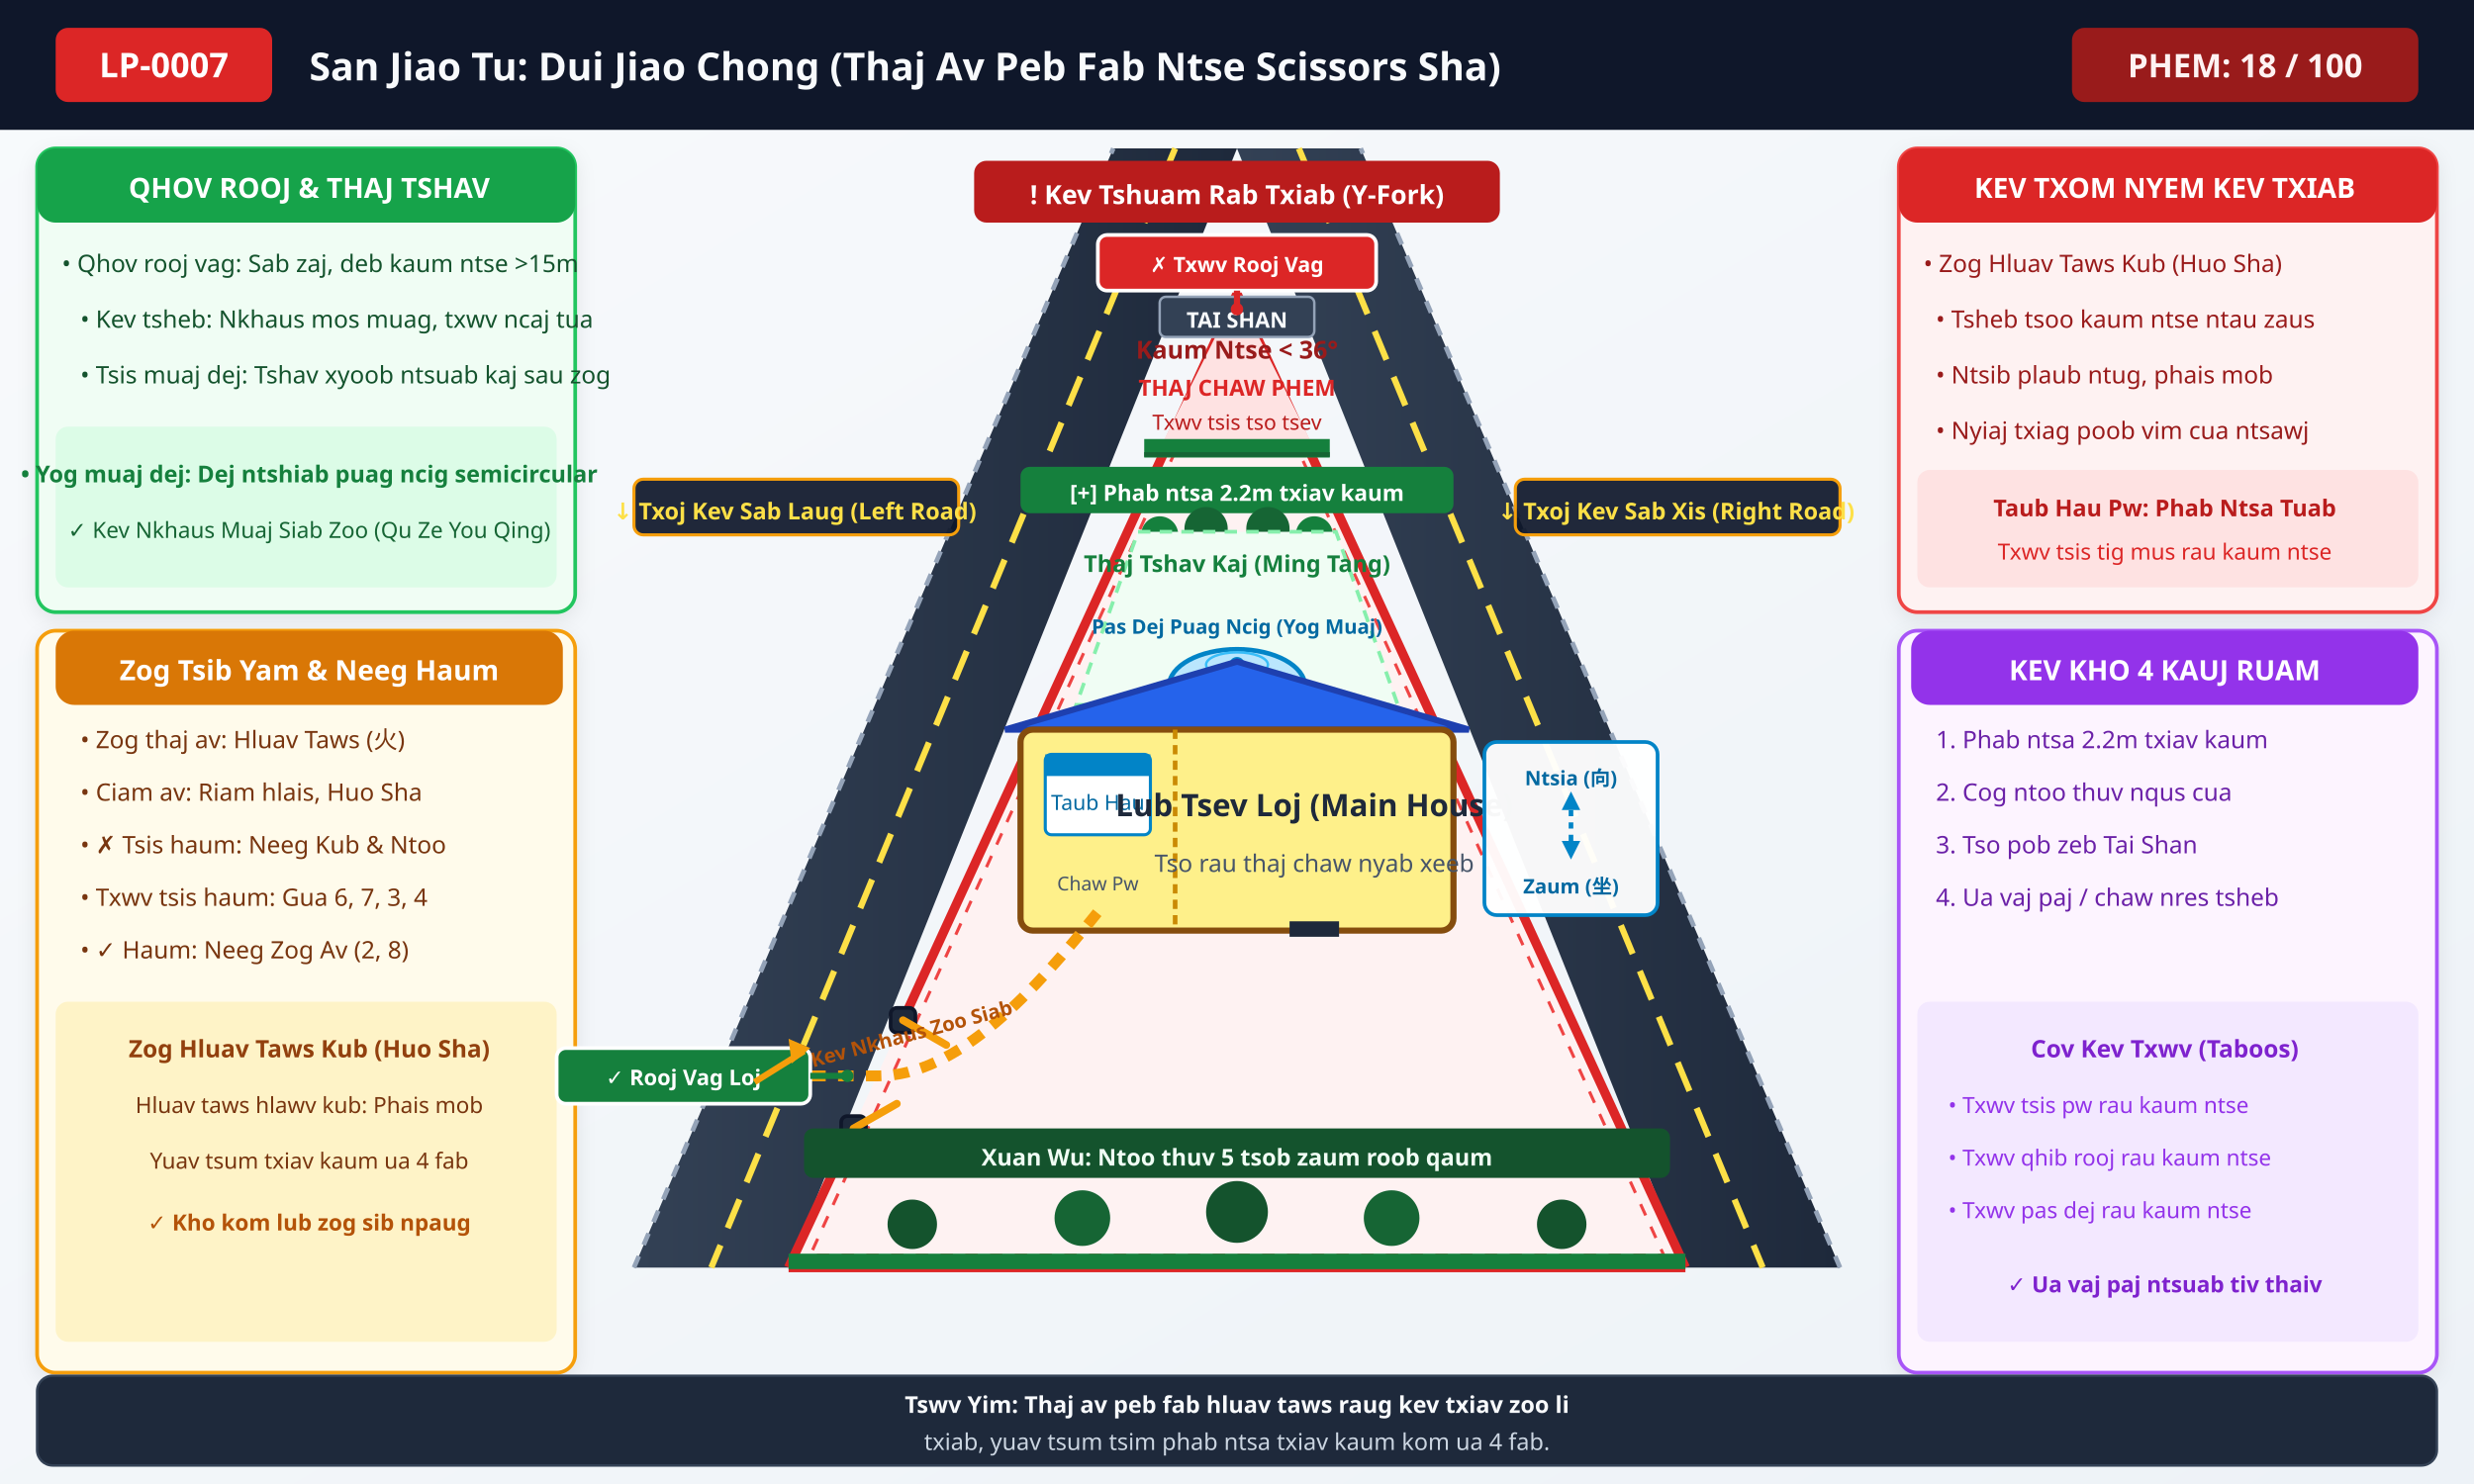
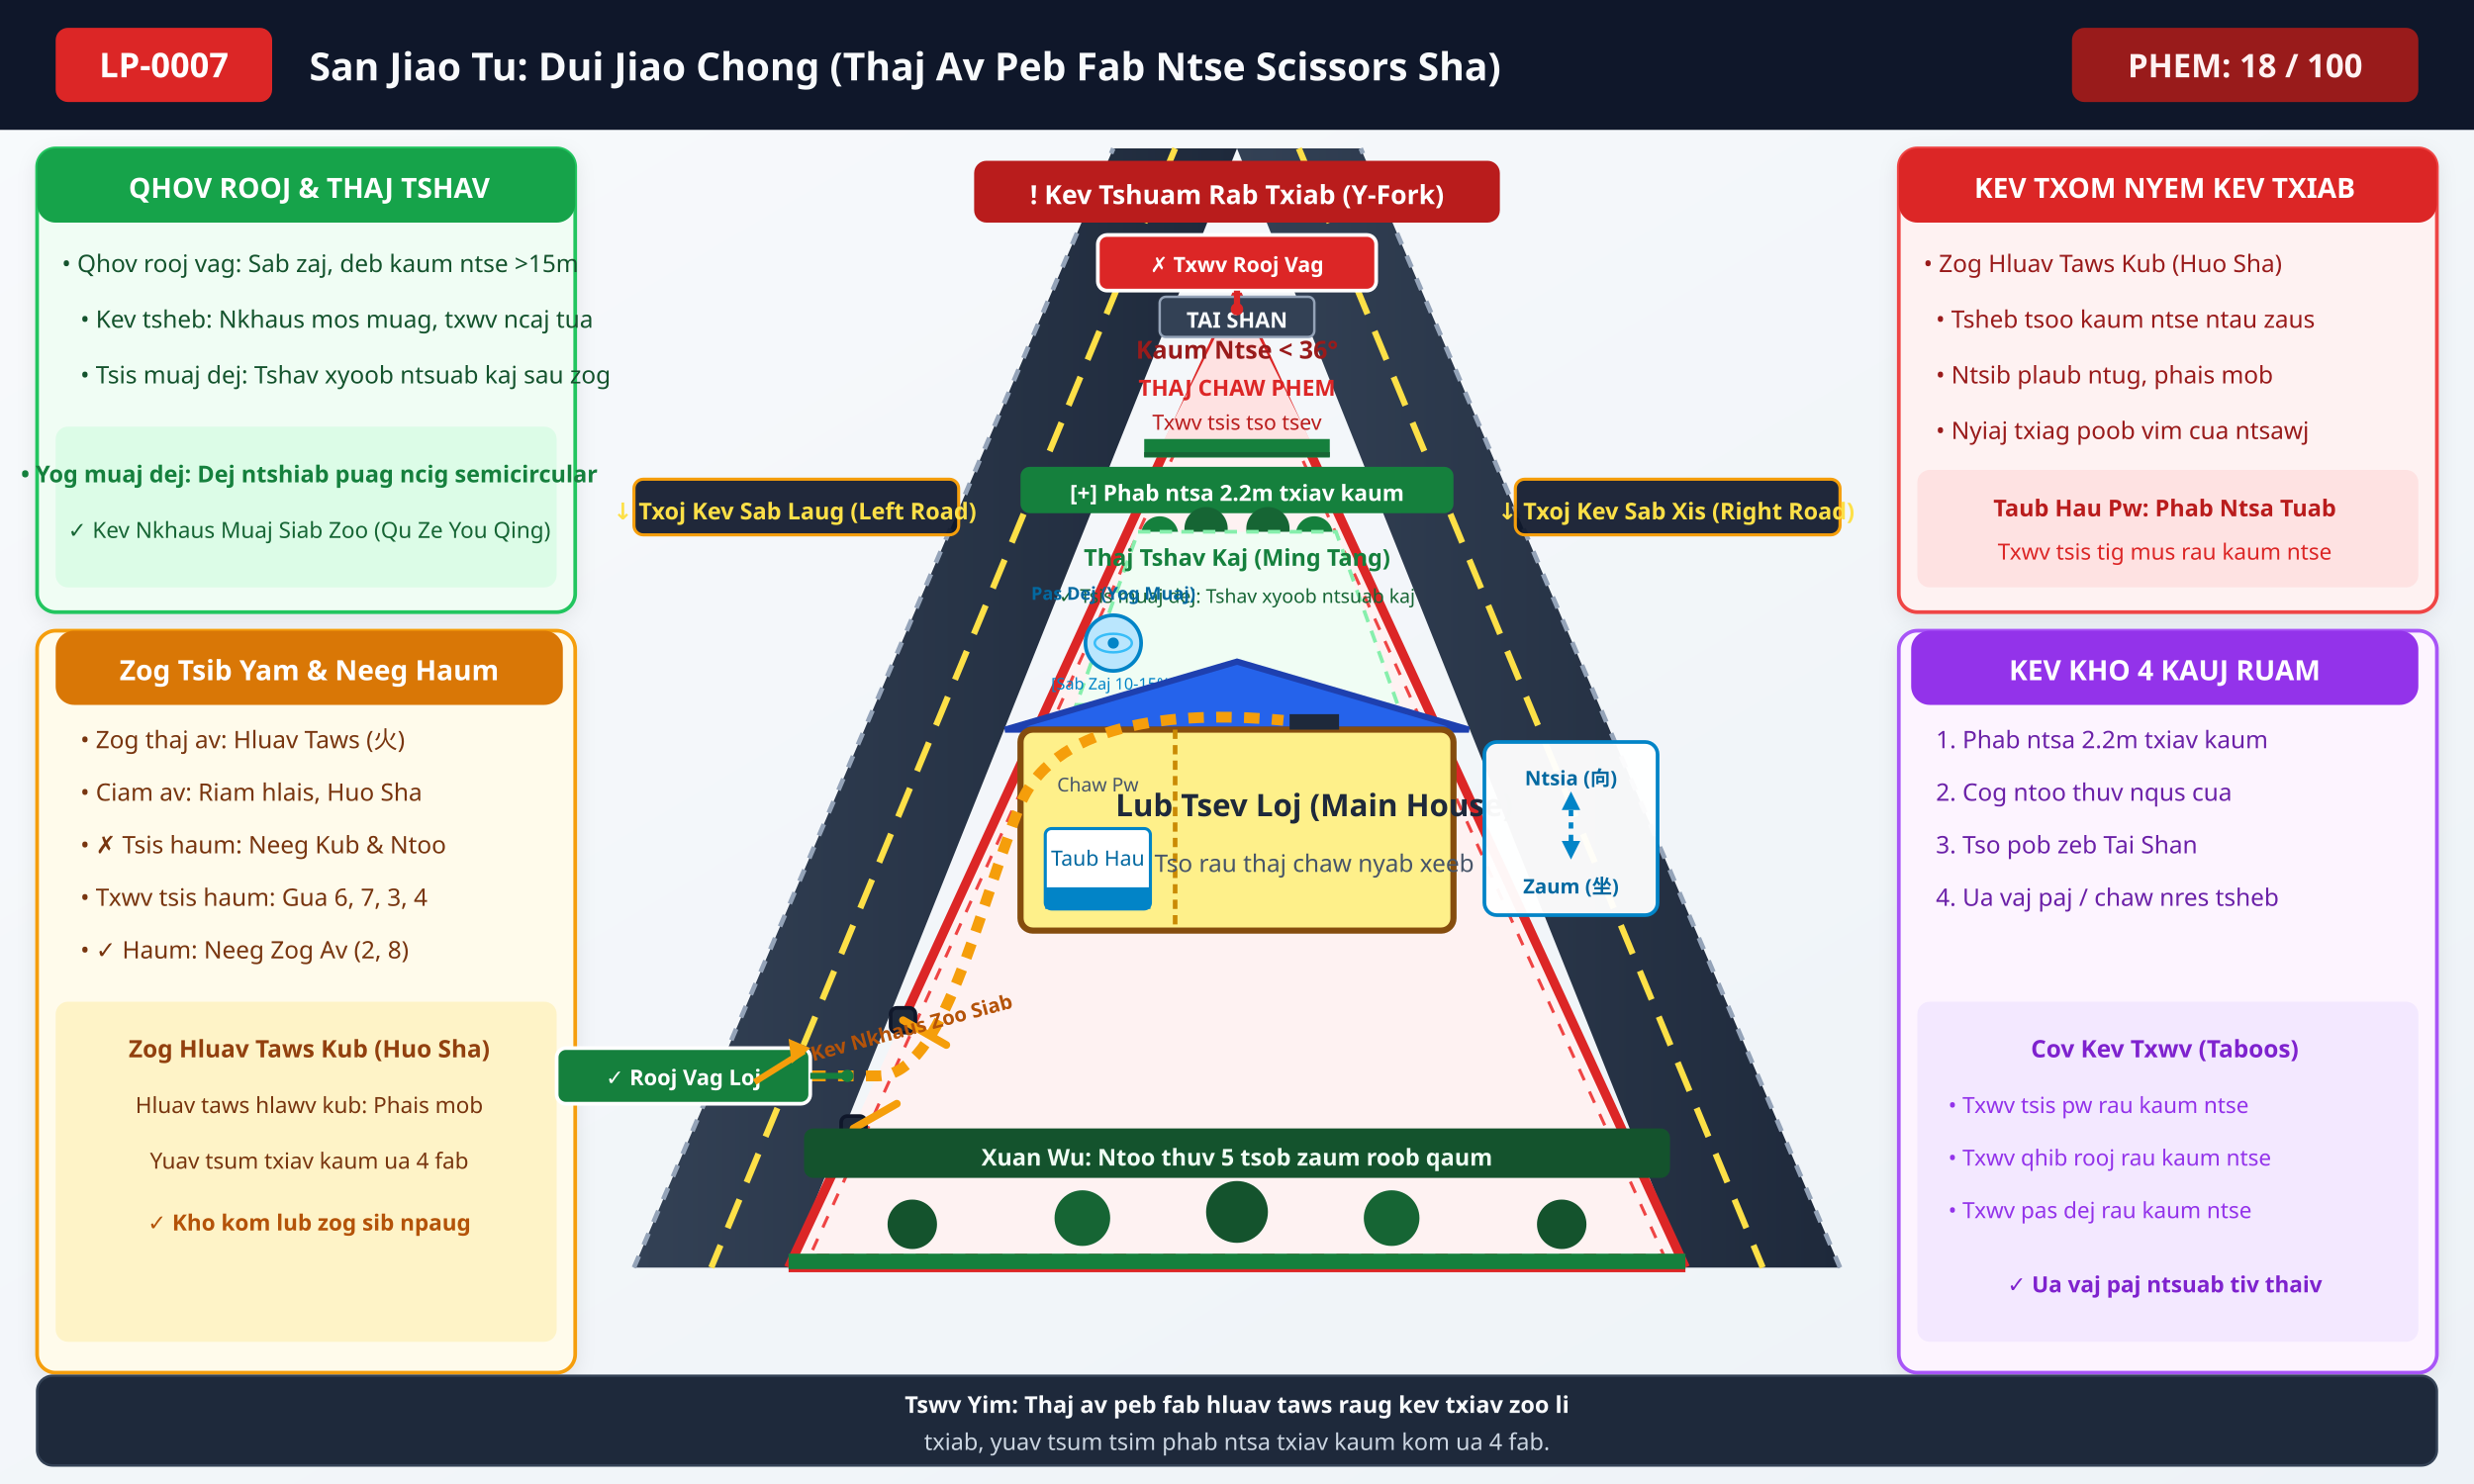
<svg xmlns="http://www.w3.org/2000/svg" viewBox="0 0 800 480" width="800" height="480">
  <defs>
    <linearGradient id="bgGrad" x1="0%" y1="0%" x2="100%" y2="100%">
      <stop offset="0%" stop-color="#F8FAFC" />
      <stop offset="100%" stop-color="#EDF2F7" />
    </linearGradient>
    <linearGradient id="roadGrad" x1="0%" y1="0%" x2="100%" y2="0%">
      <stop offset="0%" stop-color="#334155" />
      <stop offset="100%" stop-color="#1E293B" />
    </linearGradient>
    <filter id="shadow" x="-5%" y="-5%" width="110%" height="110%">
      <feDropShadow dx="0" dy="2" stdDeviation="3" flood-opacity="0.08" />
    </filter>
  </defs>
  <rect width="800" height="480" fill="url(#bgGrad)" />
  <rect x="0" y="0" width="800" height="42" fill="#0F172A" />
  <rect x="18" y="9" width="70" height="24" rx="4" fill="#DC2626" />
  <text x="53" y="25" font-family="'Segoe UI', sans-serif" font-weight="bold" font-size="11" fill="#FFFFFF" text-anchor="middle">LP-0007</text>
  <text x="100" y="26" font-family="'Noto Sans Lao', 'Segoe UI', sans-serif" font-weight="bold" font-size="12.5" fill="#F8FAFC">San Jiao Tu: Dui Jiao Chong (Thaj Av Peb Fab Ntse Scissors Sha)</text>
  <rect x="670" y="9" width="112" height="24" rx="4" fill="#991B1B" />
  <text x="726" y="25" font-family="'Noto Sans Lao', 'Segoe UI', sans-serif" font-weight="bold" font-size="10.5" fill="#FEF2F2" text-anchor="middle">PHEM: 18 / 100</text>
  <rect x="12" y="48" width="174" height="150" rx="6" fill="#F0FDF4" stroke="#22C55E" stroke-width="1.2" filter="url(#shadow)" />
  <rect x="12" y="48" width="174" height="24" rx="6" fill="#16A34A" />
  <text x="100" y="64" font-family="'Noto Sans Lao', 'Segoe UI', sans-serif" font-weight="bold" font-size="9" fill="#FFFFFF" text-anchor="middle">QHOV ROOJ &amp; THAJ TSHAV</text>
  <text x="20" y="88" font-family="'Noto Sans Lao', 'Segoe UI', sans-serif" font-size="7.8" fill="#14532D">• Qhov rooj vag: Sab zaj, deb kaum ntse &gt;15m</text>
  <text x="26" y="106" font-family="'Noto Sans Lao', 'Segoe UI', sans-serif" font-size="7.8" fill="#14532D">• Kev tsheb: Nkhaus mos muag, txwv ncaj tua</text>
  <text x="26" y="124" font-family="'Noto Sans Lao', 'Segoe UI', sans-serif" font-size="7.8" fill="#14532D">• Tsis muaj dej: Tshav xyoob ntsuab kaj sau zog</text>
  <rect x="18" y="138" width="162" height="52" rx="4" fill="#DCFCE7" />
  <text x="100" y="156" font-family="'Noto Sans Lao', 'Segoe UI', sans-serif" font-weight="bold" font-size="7.5" fill="#15803D" text-anchor="middle">• Yog muaj dej: Dej ntshiab puag ncig semicircular</text>
  <text x="100" y="174" font-family="'Noto Sans Lao', 'Segoe UI', sans-serif" font-size="7.2" fill="#166534" text-anchor="middle">✓ Kev Nkhaus Muaj Siab Zoo (Qu Ze You Qing)</text>
  <rect x="12" y="204" width="174" height="240" rx="6" fill="#FFFBEB" stroke="#F59E0B" stroke-width="1.2" filter="url(#shadow)" />
  <rect x="18" y="204" width="164" height="24" rx="6" fill="#D97706" />
  <text x="100" y="220" font-family="'Noto Sans Lao', 'Segoe UI', sans-serif" font-weight="bold" font-size="9" fill="#FFFFFF" text-anchor="middle">Zog Tsib Yam &amp; Neeg Haum</text>
  <text x="26" y="242" font-family="'Noto Sans Lao', 'Segoe UI', sans-serif" font-size="7.8" fill="#78350F">• Zog thaj av: Hluav Taws (火)</text>
  <text x="26" y="259" font-family="'Noto Sans Lao', 'Segoe UI', sans-serif" font-size="7.8" fill="#78350F">• Ciam av: Riam hlais, Huo Sha</text>
  <text x="26" y="276" font-family="'Noto Sans Lao', 'Segoe UI', sans-serif" font-size="7.8" fill="#78350F">• ✗ Tsis haum: Neeg Kub &amp; Ntoo</text>
  <text x="26" y="293" font-family="'Noto Sans Lao', 'Segoe UI', sans-serif" font-size="7.8" fill="#78350F">• Txwv tsis haum: Gua 6, 7, 3, 4</text>
  <text x="26" y="310" font-family="'Noto Sans Lao', 'Segoe UI', sans-serif" font-size="7.8" fill="#78350F">• ✓ Haum: Neeg Zog Av (2, 8)</text>
  <rect x="18" y="324" width="162" height="110" rx="4" fill="#FEF3C7" />
  <text x="100" y="342" font-family="'Noto Sans Lao', 'Segoe UI', sans-serif" font-weight="bold" font-size="7.8" fill="#92400E" text-anchor="middle">Zog Hluav Taws Kub (Huo Sha)</text>
  <text x="100" y="360" font-family="'Noto Sans Lao', 'Segoe UI', sans-serif" font-size="7.2" fill="#78350F" text-anchor="middle">Hluav taws hlawv kub: Phais mob</text>
  <text x="100" y="378" font-family="'Noto Sans Lao', 'Segoe UI', sans-serif" font-size="7.2" fill="#78350F" text-anchor="middle">Yuav tsum txiav kaum ua 4 fab</text>
  <text x="100" y="398" font-family="'Noto Sans Lao', 'Segoe UI', sans-serif" font-weight="bold" font-size="7.2" fill="#B45309" text-anchor="middle">✓ Kho kom lub zog sib npaug</text>
  <rect x="614" y="48" width="174" height="150" rx="6" fill="#FEF2F2" stroke="#EF4444" stroke-width="1.2" filter="url(#shadow)" />
  <rect x="614" y="48" width="174" height="24" rx="6" fill="#DC2626" />
  <text x="700" y="64" font-family="'Noto Sans Lao', 'Segoe UI', sans-serif" font-weight="bold" font-size="9" fill="#FFFFFF" text-anchor="middle">KEV TXOM NYEM KEV TXIAB</text>
  <text x="622" y="88" font-family="'Noto Sans Lao', 'Segoe UI', sans-serif" font-size="7.8" fill="#991B1B">• Zog Hluav Taws Kub (Huo Sha)</text>
  <text x="626" y="106" font-family="'Noto Sans Lao', 'Segoe UI', sans-serif" font-size="7.8" fill="#991B1B">• Tsheb tsoo kaum ntse ntau zaus</text>
  <text x="626" y="124" font-family="'Noto Sans Lao', 'Segoe UI', sans-serif" font-size="7.8" fill="#991B1B">• Ntsib plaub ntug, phais mob</text>
  <text x="626" y="142" font-family="'Noto Sans Lao', 'Segoe UI', sans-serif" font-size="7.8" fill="#991B1B">• Nyiaj txiag poob vim cua ntsawj</text>
  <rect x="620" y="152" width="162" height="38" rx="4" fill="#FEE2E2" />
  <text x="700" y="167" font-family="'Noto Sans Lao', 'Segoe UI', sans-serif" font-weight="bold" font-size="7.5" fill="#B91C1C" text-anchor="middle">Taub Hau Pw: Phab Ntsa Tuab</text>
  <text x="700" y="181" font-family="'Noto Sans Lao', 'Segoe UI', sans-serif" font-size="7.2" fill="#DC2626" text-anchor="middle">Txwv tsis tig mus rau kaum ntse</text>
  <rect x="614" y="204" width="174" height="240" rx="6" fill="#FDF4FF" stroke="#A855F7" stroke-width="1.2" filter="url(#shadow)" />
  <rect x="618" y="204" width="164" height="24" rx="6" fill="#9333EA" />
  <text x="700" y="220" font-family="'Noto Sans Lao', 'Segoe UI', sans-serif" font-weight="bold" font-size="9" fill="#FFFFFF" text-anchor="middle">KEV KHO 4 KAUJ RUAM</text>
  <text x="626" y="242" font-family="'Noto Sans Lao', 'Segoe UI', sans-serif" font-size="7.8" fill="#6B21A8">1. Phab ntsa 2.2m txiav kaum</text>
  <text x="626" y="259" font-family="'Noto Sans Lao', 'Segoe UI', sans-serif" font-size="7.8" fill="#6B21A8">2. Cog ntoo thuv nqus cua</text>
  <text x="626" y="276" font-family="'Noto Sans Lao', 'Segoe UI', sans-serif" font-size="7.8" fill="#6B21A8">3. Tso pob zeb Tai Shan</text>
  <text x="626" y="293" font-family="'Noto Sans Lao', 'Segoe UI', sans-serif" font-size="7.8" fill="#6B21A8">4. Ua vaj paj / chaw nres tsheb</text>
  <rect x="620" y="324" width="162" height="110" rx="4" fill="#F3E8FF" />
  <text x="700" y="342" font-family="'Noto Sans Lao', 'Segoe UI', sans-serif" font-weight="bold" font-size="7.8" fill="#7E22CE" text-anchor="middle">Cov Kev Txwv (Taboos)</text>
  <text x="630" y="360" font-family="'Noto Sans Lao', 'Segoe UI', sans-serif" font-size="7.2" fill="#9333EA">• Txwv tsis pw rau kaum ntse</text>
  <text x="630" y="377" font-family="'Noto Sans Lao', 'Segoe UI', sans-serif" font-size="7.2" fill="#9333EA">• Txwv qhib rooj rau kaum ntse</text>
  <text x="630" y="394" font-family="'Noto Sans Lao', 'Segoe UI', sans-serif" font-size="7.2" fill="#9333EA">• Txwv pas dej rau kaum ntse</text>
  <text x="700" y="418" font-family="'Noto Sans Lao', 'Segoe UI', sans-serif" font-weight="bold" font-size="7.2" fill="#7E22CE" text-anchor="middle">✓ Ua vaj paj ntsuab tiv thaiv</text>
  <polygon points="360,48 400,48 255,410 205,410" fill="url(#roadGrad)" />
  <line x1="380" y1="48" x2="230" y2="410" stroke="#FDE047" stroke-width="2" stroke-dasharray="10,6" />
  <line x1="205" y1="410" x2="360" y2="48" stroke="#94A3B8" stroke-width="1.5" stroke-dasharray="4,4" />
  <polygon points="400,48 440,48 595,410 545,410" fill="url(#roadGrad)" />
  <line x1="420" y1="48" x2="570" y2="410" stroke="#FDE047" stroke-width="2" stroke-dasharray="10,6" />
  <line x1="595" y1="410" x2="440" y2="48" stroke="#94A3B8" stroke-width="1.5" stroke-dasharray="4,4" />
  <rect x="315" y="52" width="170" height="20" rx="4" fill="#B91C1C" />
  <text x="400" y="66" font-family="'Noto Sans Lao', 'Segoe UI', sans-serif" font-weight="bold" font-size="8.5" fill="#FFFFFF" text-anchor="middle">! Kev Tshuam Rab Txiab (Y-Fork)</text>
  <rect x="205" y="155" width="105" height="18" rx="3" fill="#0F172A" fill-opacity="0.92" stroke="#F59E0B" stroke-width="1" />
  <text x="257" y="168" font-family="'Noto Sans Lao', 'Segoe UI', sans-serif" font-weight="bold" font-size="7.5" fill="#FDE047" text-anchor="middle">↓ Txoj Kev Sab Laug (Left Road)</text>
  <rect x="490" y="155" width="105" height="18" rx="3" fill="#0F172A" fill-opacity="0.92" stroke="#F59E0B" stroke-width="1" />
  <text x="542" y="168" font-family="'Noto Sans Lao', 'Segoe UI', sans-serif" font-weight="bold" font-size="7.5" fill="#FDE047" text-anchor="middle">↓ Txoj Kev Sab Xis (Right Road)</text>
  <polygon points="400,95 255,410 545,410" fill="#FEF2F2" />
  <polygon points="400,102 262,406 538,406" fill="none" stroke="#EF4444" stroke-width="1" stroke-dasharray="4,4" />
  <line x1="255" y1="410" x2="545" y2="410" stroke="#DC2626" stroke-width="3" />
  <line x1="545" y1="410" x2="400" y2="95" stroke="#DC2626" stroke-width="3" />
  <line x1="400" y1="95" x2="292" y2="330" stroke="#DC2626" stroke-width="3" />
  <line x1="276" y1="365" x2="255" y2="410" stroke="#DC2626" stroke-width="3" />
  <rect x="288" y="326" width="8" height="8" rx="2" fill="#1E293B" stroke="#0F172A" stroke-width="1.2" />
  <rect x="272" y="361" width="8" height="8" rx="2" fill="#1E293B" stroke="#0F172A" stroke-width="1.2" />
  <line x1="292" y1="330" x2="306" y2="338" stroke="#F59E0B" stroke-width="2.5" stroke-linecap="round" />
  <line x1="276" y1="365" x2="290" y2="357" stroke="#F59E0B" stroke-width="2.5" stroke-linecap="round" />
  <polygon points="400,95 375,145 425,145" fill="#FEE2E2" />
  <text x="400" y="116" font-family="'Segoe UI', sans-serif" font-weight="bold" font-size="8" fill="#991B1B" text-anchor="middle">Kaum Ntse &lt; 36°</text>
  <text x="400" y="128" font-family="'Noto Sans Lao', 'Segoe UI', sans-serif" font-weight="bold" font-size="7.2" fill="#DC2626" text-anchor="middle">THAJ CHAW PHEM</text>
  <text x="400" y="139" font-family="'Noto Sans Lao', 'Segoe UI', sans-serif" font-size="6.8" fill="#B91C1C" text-anchor="middle">Txwv tsis tso tsev</text>
  <rect x="375" y="96" width="50" height="13" rx="2" fill="#334155" stroke="#94A3B8" stroke-width="0.8" />
  <text x="400" y="106" font-family="'Segoe UI', sans-serif" font-weight="bold" font-size="7" fill="#F8FAFC" text-anchor="middle">TAI SHAN</text>
  <line x1="370" y1="145" x2="430" y2="145" stroke="#15803D" stroke-width="6" />
  <line x1="370" y1="147" x2="430" y2="147" stroke="#166534" stroke-width="1.5" />
  <rect x="330" y="151" width="140" height="15" rx="3" fill="#15803D" />
  <text x="400" y="162" font-family="'Noto Sans Lao', 'Segoe UI', sans-serif" font-weight="bold" font-size="7.2" fill="#FFFFFF" text-anchor="middle">[+] Phab ntsa 2.2m txiav kaum</text>
  <circle cx="375" cy="173" r="6" fill="#15803D" />
  <circle cx="390" cy="171" r="7" fill="#166534" />
  <circle cx="410" cy="171" r="7" fill="#166534" />
  <circle cx="425" cy="173" r="6" fill="#15803D" />
  <polygon points="368,172 432,172 452,228 348,228" fill="#F0FDF4" stroke="#86EFAC" stroke-width="1.2" stroke-dasharray="4,3" />
-   <text x="400" y="185" font-family="'Noto Sans Lao', 'Segoe UI', sans-serif" font-weight="bold" font-size="7.5" fill="#15803D" text-anchor="middle">Thaj Tshav Kaj (Ming Tang)</text>
-   <path d="M 378 222 A 22 12 0 0 1 422 222 Z" fill="#BAE6FD" stroke="#0284C7" stroke-width="1.5" />
-   <circle cx="400" cy="215" r="2.5" fill="#0284C7" />
-   <ellipse cx="400" cy="215" rx="10" ry="4" fill="none" stroke="#38BDF8" stroke-width="0.8" />
-   <text x="400" y="205" font-family="'Noto Sans Lao', 'Segoe UI', sans-serif" font-weight="bold" font-size="6.5" fill="#0369A1" text-anchor="middle">Pas Dej Puag Ncig (Yog Muaj)</text>
+   <text x="400" y="183" font-family="'Noto Sans Lao', 'Segoe UI', sans-serif" font-weight="bold" font-size="7.5" fill="#15803D" text-anchor="middle">Thaj Tshav Kaj (Ming Tang)</text>
+   <text x="400" y="195" font-family="'Noto Sans Lao', 'Segoe UI', sans-serif" font-size="6.2" fill="#166534" text-anchor="middle">✓ Tsis muaj dej: Tshav xyoob ntsuab kaj</text>
+   <circle cx="360" cy="208" r="9" fill="#BAE6FD" stroke="#0284C7" stroke-width="1.2" />
+   <ellipse cx="360" cy="208" rx="6" ry="3" fill="none" stroke="#38BDF8" stroke-width="0.8" />
+   <circle cx="360" cy="208" r="1.8" fill="#0284C7" />
+   <text x="360" y="194" font-family="'Noto Sans Lao', 'Segoe UI', sans-serif" font-weight="bold" font-size="5.8" fill="#0369A1" text-anchor="middle">Pas Dej (Yog Muaj)</text>
+   <text x="360" y="223" font-family="'Noto Sans Lao', 'Segoe UI', sans-serif" font-size="5.2" fill="#0284C7" text-anchor="middle">[Sab Zaj 10-15%]</text>
  <polygon points="325,236 400,214 475,236" fill="#2563EB" stroke="#1E40AF" stroke-width="2" />
  <rect x="330" y="236" width="140" height="65" fill="#FEF08A" stroke="#854D0E" stroke-width="2" rx="4" />
  <line x1="380" y1="236" x2="380" y2="301" stroke="#CA8A04" stroke-width="1.5" stroke-dasharray="3,2" />
-   <rect x="338" y="244" width="34" height="26" rx="2" fill="#FFFFFF" stroke="#0284C7" stroke-width="1" />
-   <rect x="338" y="244" width="34" height="7" fill="#0284C7" />
-   <text x="355" y="262" font-family="'Noto Sans Lao', 'Segoe UI', sans-serif" font-size="6.8" fill="#0369A1" text-anchor="middle">Taub Hau</text>
-   <text x="355" y="288" font-family="'Noto Sans Lao', 'Segoe UI', sans-serif" font-size="6.2" fill="#475569" text-anchor="middle">Chaw Pw</text>
+   <rect x="338" y="268" width="34" height="26" rx="2" fill="#FFFFFF" stroke="#0284C7" stroke-width="1" />
+   <rect x="338" y="287" width="34" height="7" fill="#0284C7" />
+   <text x="355" y="280" font-family="'Noto Sans Lao', 'Segoe UI', sans-serif" font-size="6.8" fill="#0369A1" text-anchor="middle">Taub Hau</text>
+   <text x="355" y="256" font-family="'Noto Sans Lao', 'Segoe UI', sans-serif" font-size="6.2" fill="#475569" text-anchor="middle">Chaw Pw</text>
  <text x="425" y="264" font-family="'Noto Sans Lao', 'Segoe UI', sans-serif" font-weight="bold" font-size="10" fill="#1E293B" text-anchor="middle">Lub Tsev Loj (Main House)</text>
  <text x="425" y="282" font-family="'Noto Sans Lao', 'Segoe UI', sans-serif" font-size="7.8" fill="#475569" text-anchor="middle">Tso rau thaj chaw nyab xeeb</text>
-   <rect x="417" y="298" width="16" height="5" fill="#1E293B" />
+   <rect x="417" y="231" width="16" height="5" fill="#1E293B" />
  <g transform="translate(480, 240)">
    <rect x="0" y="0" width="56" height="56" rx="4" fill="#FFFFFF" fill-opacity="0.96" stroke="#0284C7" stroke-width="1.2" />
    <text x="28" y="14" font-family="'Noto Sans Lao', 'Segoe UI', sans-serif" font-weight="bold" font-size="6.5" fill="#0369A1" text-anchor="middle">Ntsia (向)</text>
    <line x1="28" y1="18" x2="28" y2="34" stroke="#0284C7" stroke-width="1.5" stroke-dasharray="2,2" />
    <polygon points="28,16 25,22 31,22" fill="#0284C7" />
    <polygon points="28,38 25,32 31,32" fill="#0284C7" />
    <text x="28" y="49" font-family="'Noto Sans Lao', 'Segoe UI', sans-serif" font-weight="bold" font-size="6.5" fill="#0369A1" text-anchor="middle">Zaum (坐)</text>
  </g>
-   <path d="M 235 348 L 284 348 C 310 348 335 320 355 295" fill="none" stroke="#F59E0B" stroke-width="3.5" stroke-dasharray="5,4" />
-   <text x="290" y="338" font-family="'Noto Sans Lao', 'Segoe UI', sans-serif" font-weight="bold" font-size="6.5" fill="#B45309" text-anchor="middle" transform="rotate(-15 290 338)">⟿ Kev Nkhaus Zoo Siab</text>
+   <path d="M 235 348 L 284 348 C 305 348 316 295 330 260 C 342 232 385 230 415 233" fill="none" stroke="#F59E0B" stroke-width="3.5" stroke-dasharray="5,4" />
+   <text x="290" y="336" font-family="'Noto Sans Lao', 'Segoe UI', sans-serif" font-weight="bold" font-size="6.5" fill="#B45309" text-anchor="middle" transform="rotate(-15 290 336)">⟿ Kev Nkhaus Zoo Siab</text>
  <g transform="translate(180, 339)">
    <rect x="0" y="0" width="82" height="18" rx="3" fill="#15803D" stroke="#FFFFFF" stroke-width="1.2" />
    <text x="41" y="12" font-family="'Noto Sans Lao', 'Segoe UI', sans-serif" font-weight="bold" font-size="7" fill="#FFFFFF" text-anchor="middle">✓ Rooj Vag Loj</text>
    <line x1="82" y1="9" x2="94" y2="9" stroke="#15803D" stroke-width="2" />
    <circle cx="94" cy="9" r="2" fill="#15803D" />
  </g>
  <g transform="translate(355, 76)">
    <rect x="0" y="0" width="90" height="18" rx="3" fill="#DC2626" stroke="#FFFFFF" stroke-width="1.2" />
    <text x="45" y="12" font-family="'Noto Sans Lao', 'Segoe UI', sans-serif" font-weight="bold" font-size="6.8" fill="#FFFFFF" text-anchor="middle">✗ Txwv Rooj Vag</text>
    <line x1="45" y1="18" x2="45" y2="24" stroke="#DC2626" stroke-width="2" />
    <circle cx="45" cy="24" r="2" fill="#DC2626" />
  </g>
  <line x1="244" y1="350" x2="260" y2="340" stroke="#F59E0B" stroke-width="2" />
  <polygon points="262,339 255,336 256,344" fill="#F59E0B" />
  <line x1="255" y1="408" x2="545" y2="408" stroke="#15803D" stroke-width="5" />
  <circle cx="295" cy="396" r="8" fill="#14532D" />
  <circle cx="350" cy="394" r="9" fill="#166534" />
  <circle cx="400" cy="392" r="10" fill="#14532D" />
  <circle cx="450" cy="394" r="9" fill="#166534" />
  <circle cx="505" cy="396" r="8" fill="#14532D" />
  <rect x="260" y="365" width="280" height="16" rx="3" fill="#14532D" />
  <text x="400" y="377" font-family="'Noto Sans Lao', 'Phetsarath OT', 'Segoe UI', sans-serif" font-weight="bold" font-size="7.5" fill="#F0FDF4" text-anchor="middle">Xuan Wu: Ntoo thuv 5 tsob zaum roob qaum</text>
  <rect x="12" y="445" width="776" height="29" rx="5" fill="#1E293B" stroke="#334155" stroke-width="0.8" />
  <text x="400" y="457" font-family="'Noto Sans Lao', 'Segoe UI', sans-serif" font-weight="bold" font-size="7.5" fill="#F8FAFC" text-anchor="middle">Tswv Yim: Thaj av peb fab hluav taws raug kev txiav zoo li</text>
  <text x="400" y="469" font-family="'Noto Sans Lao', 'Segoe UI', sans-serif" font-size="7.5" fill="#CBD5E1" text-anchor="middle">txiab, yuav tsum tsim phab ntsa txiav kaum kom ua 4 fab.</text>
</svg>
